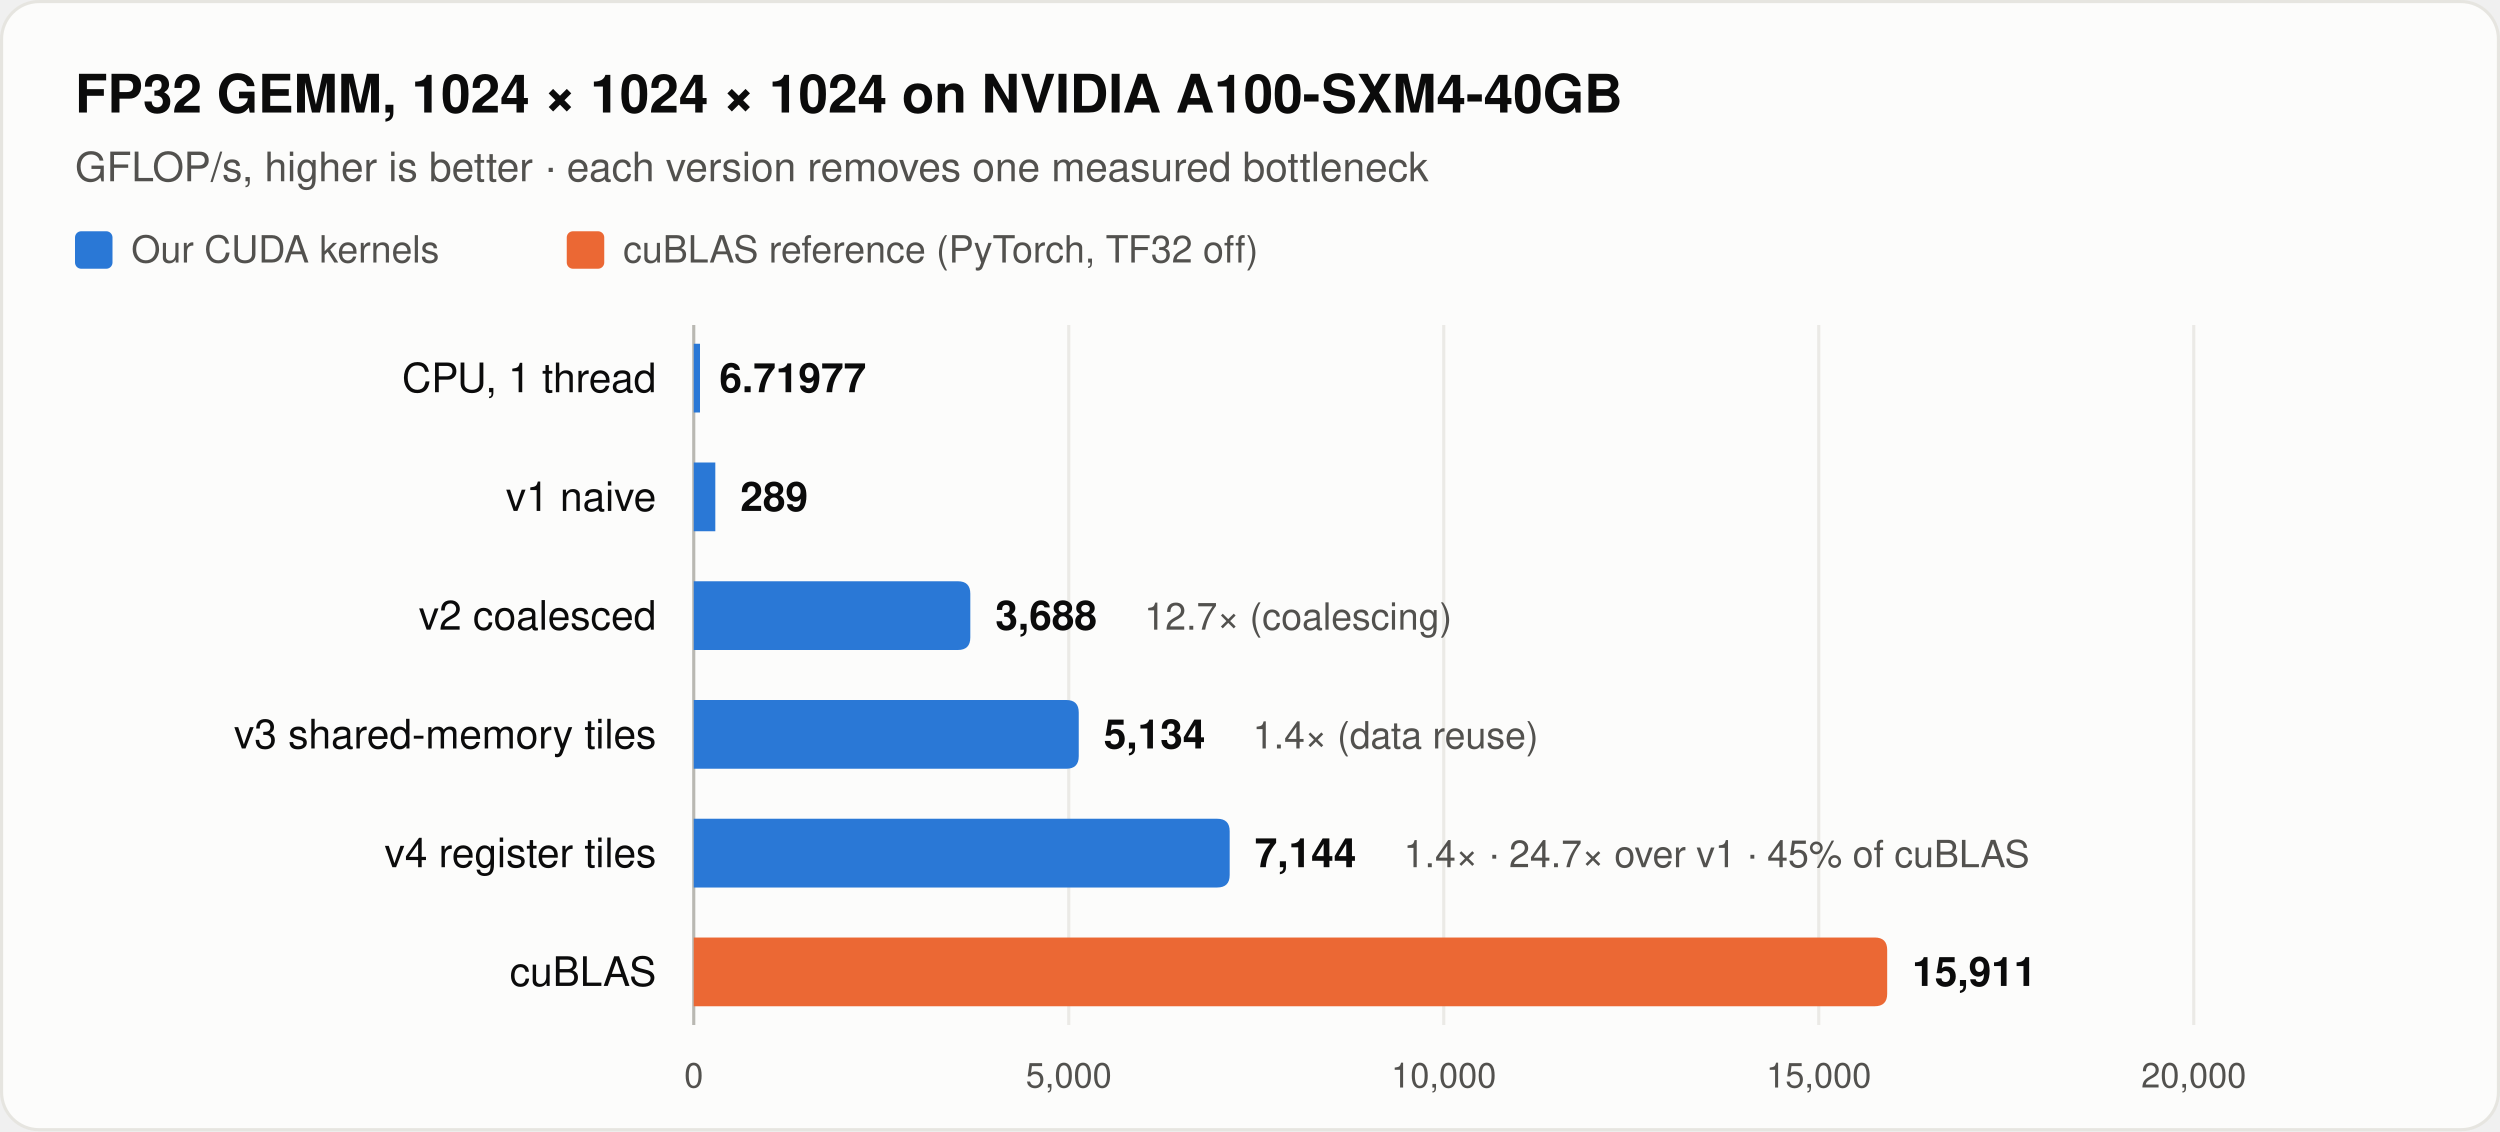
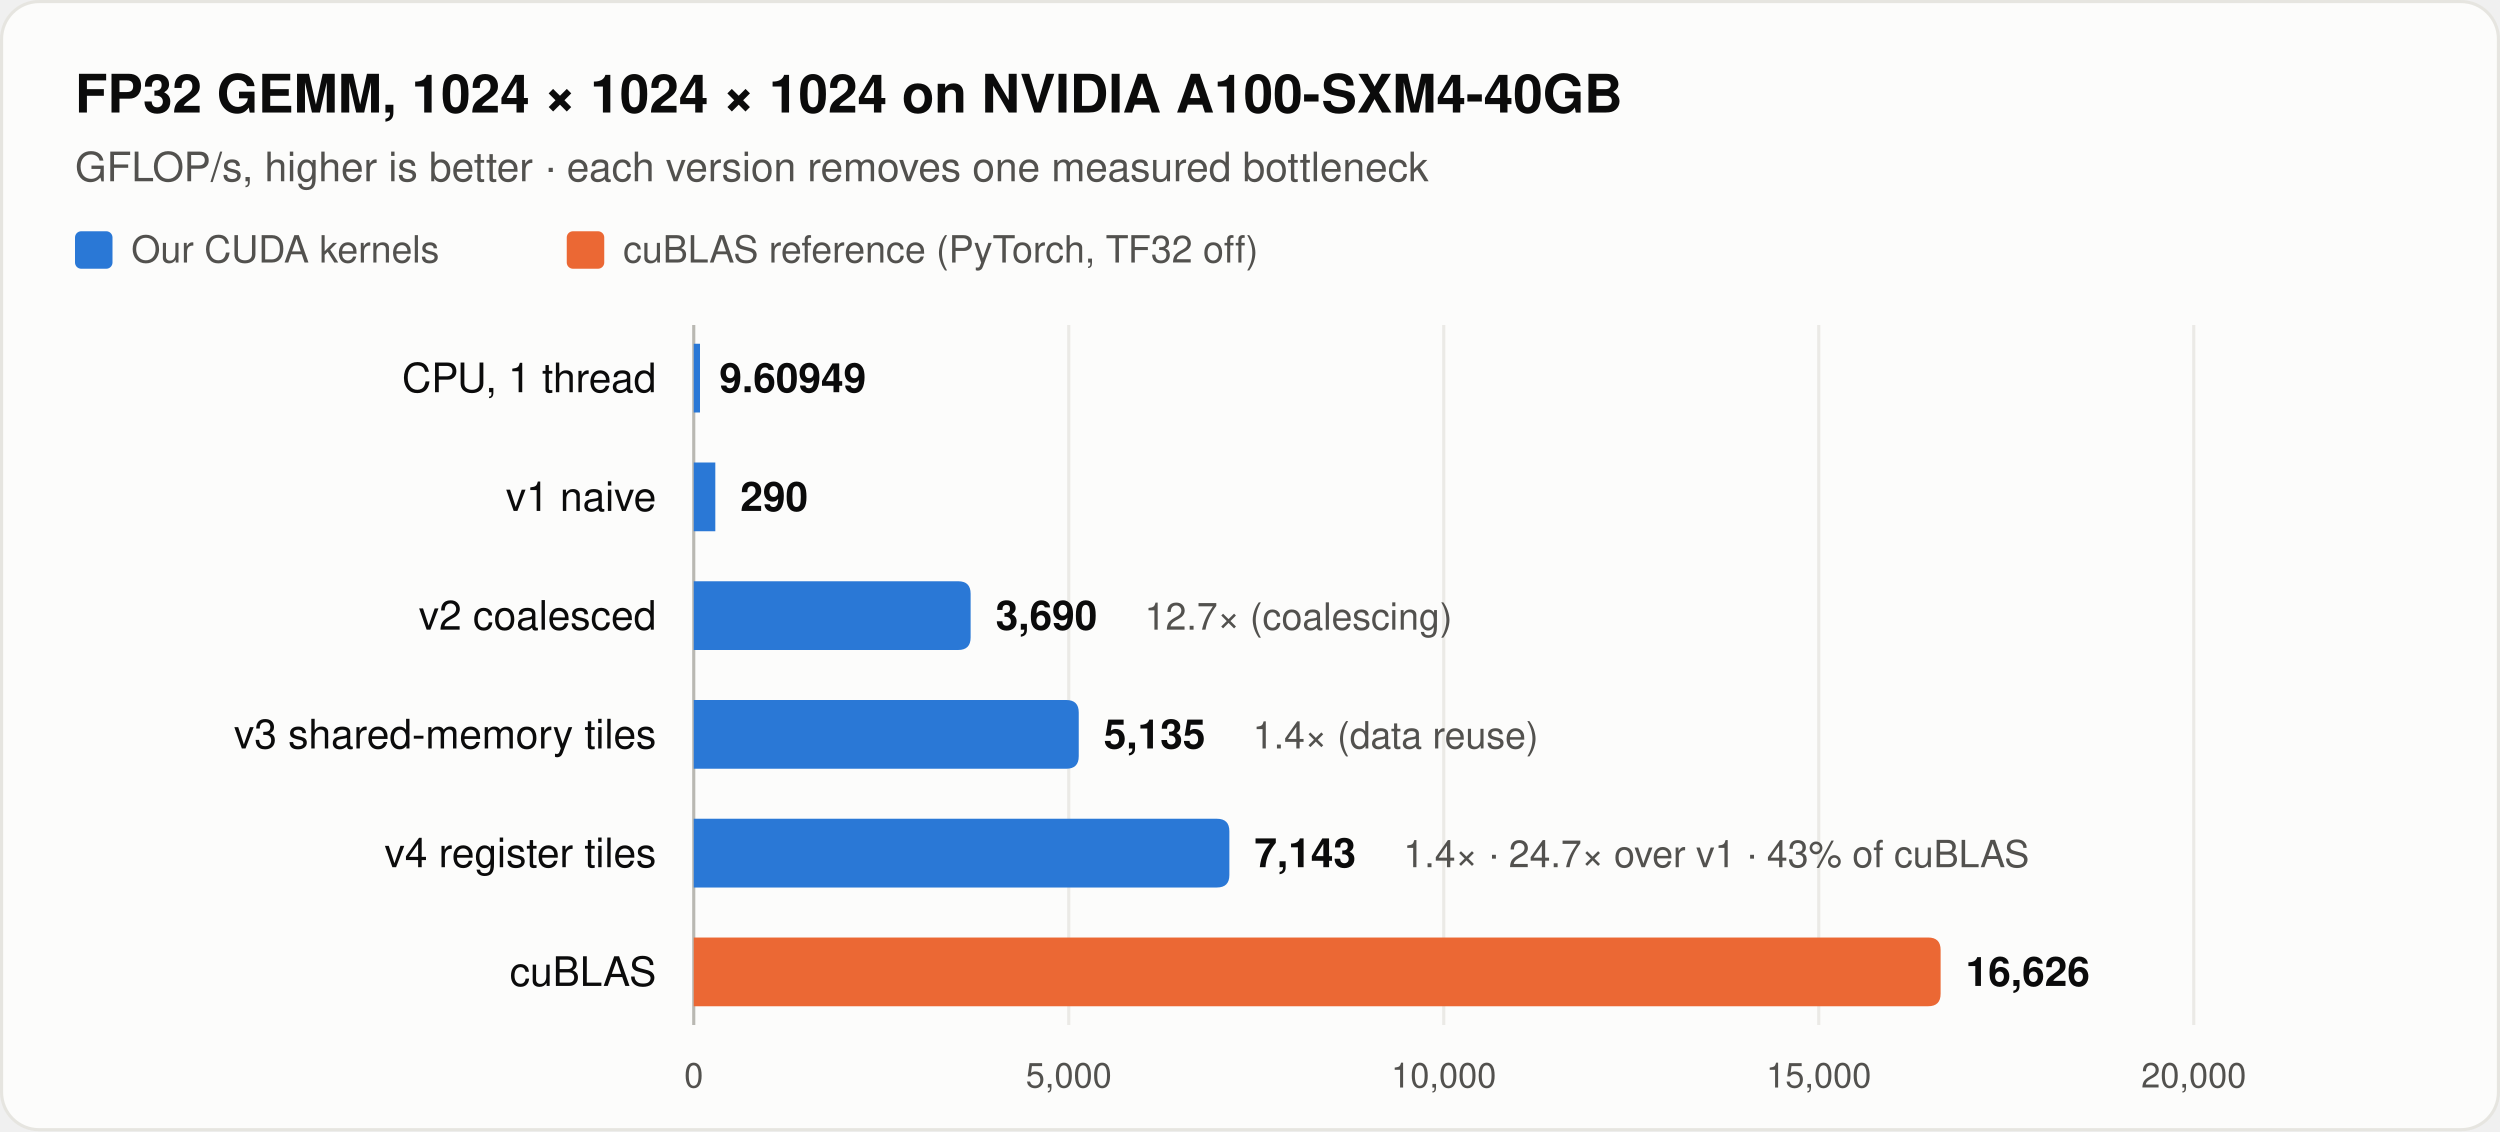
<svg xmlns="http://www.w3.org/2000/svg" width="800" height="362" viewBox="0 0 800 362" role="img" aria-labelledby="t d">
  <style>
    .title { font: 600 17px -apple-system, BlinkMacSystemFont, "Segoe UI", Helvetica, Arial, sans-serif; }
    .sub   { font: 400 13px -apple-system, BlinkMacSystemFont, "Segoe UI", Helvetica, Arial, sans-serif; }
    .label { font: 500 13px -apple-system, BlinkMacSystemFont, "Segoe UI", Helvetica, Arial, sans-serif; }
    .value { font: 600 13px -apple-system, BlinkMacSystemFont, "Segoe UI", Helvetica, Arial, sans-serif; font-variant-numeric: tabular-nums; }
    .note  { font: 400 12px -apple-system, BlinkMacSystemFont, "Segoe UI", Helvetica, Arial, sans-serif; }
    .tick  { font: 400 11px -apple-system, BlinkMacSystemFont, "Segoe UI", Helvetica, Arial, sans-serif; font-variant-numeric: tabular-nums; }
    .grid, .base, .ref, .mark { stroke-width: 1; fill: none; }
    .ref { stroke-dasharray: 4 3; }
    .mark { stroke-width: 2; }
    .line { fill: none; stroke-width: 2; stroke-linejoin: round; stroke-linecap: round; }
    .ring { stroke-width: 2; }
    .bg { fill: #fcfcfb; stroke: #e6e5e0; }
    .title, .label, .value { fill: #0b0b0b; }
    .sub, .note, .tick { fill: #52514e; }
    .grid { stroke: #ebeae6; }
    .base { stroke: #b9b8b2; }
    .ref { stroke: #52514e; }
    .mark { stroke: #0b0b0b; }
    .s1 { fill: #2a78d6; } .s2 { fill: #eb6834; } .s3 { fill: #1baf7a; }
    .l1 { stroke: #2a78d6; } .l2 { stroke: #eb6834; } .l3 { stroke: #1baf7a; }
    .ring { stroke: #fcfcfb; }
    @media (prefers-color-scheme: dark) {
    .bg { fill: #1a1a19; stroke: #333331; }
    .title, .label, .value { fill: #ffffff; }
    .sub, .note, .tick { fill: #c3c2b7; }
    .grid { stroke: #2e2e2c; }
    .base { stroke: #5c5b57; }
    .ref { stroke: #c3c2b7; }
    .mark { stroke: #ffffff; }
    .s1 { fill: #3987e5; } .s2 { fill: #d95926; } .s3 { fill: #199e70; }
    .l1 { stroke: #3987e5; } .l2 { stroke: #d95926; } .l3 { stroke: #199e70; }
    .ring { stroke: #1a1a19; }
    }
  </style>
  <rect class="bg" x="0.5" y="0.5" width="799" height="361" rx="12" />
  <text class="title" x="24" y="36">FP32 GEMM, 1024 × 1024 × 1024 on NVIDIA A100-SXM4-40GB</text>
  <text class="sub" x="24" y="58">GFLOP/s, higher is better · each version removes one measured bottleneck</text>
  <rect class="s1" x="24" y="74" width="12" height="12" rx="2" />
  <text class="note" x="42" y="84">Our CUDA kernels</text>
  <rect class="s2" x="181.36" y="74" width="12" height="12" rx="2" />
  <text class="note" x="199.4" y="84">cuBLAS reference (PyTorch, TF32 off)</text>
  <line class="base" x1="222" y1="104" x2="222" y2="328" />
  <text class="tick" x="222" y="348" text-anchor="middle">0</text>
  <line class="grid" x1="342" y1="104" x2="342" y2="328" />
  <text class="tick" x="342" y="348" text-anchor="middle">5,000</text>
  <line class="grid" x1="462" y1="104" x2="462" y2="328" />
  <text class="tick" x="462" y="348" text-anchor="middle">10,000</text>
  <line class="grid" x1="582" y1="104" x2="582" y2="328" />
  <text class="tick" x="582" y="348" text-anchor="middle">15,000</text>
  <line class="grid" x1="702" y1="104" x2="702" y2="328" />
  <text class="tick" x="702" y="348" text-anchor="middle">20,000</text>
  <text class="label" x="210" y="125.5" text-anchor="end">CPU, 1 thread</text>
  <rect class="s1" x="222" y="110" width="2" height="22" />
-   <text class="value" x="230.2" y="125.5">6.71977</text>
+   <text class="value" x="230.2" y="125.5">9.60949</text>
  <text class="label" x="210" y="163.5" text-anchor="end">v1 naive</text>
  <rect class="s1" x="222" y="148" width="6.9" height="22" />
-   <text class="value" x="236.9" y="163.5">289</text>
+   <text class="value" x="236.9" y="163.5">290</text>
  <text class="label" x="210" y="201.5" text-anchor="end">v2 coalesced</text>
-   <path class="s1" d="M222 186 H306.5 Q310.5 186 310.5 190 V204 Q310.5 208 306.5 208 H222 Z" />
-   <text class="value" x="318.5" y="201.5">3,688</text>
-   <text class="note" x="366.2" y="201.5">12.7× (coalescing)</text>
+   <path class="s1" d="M222 186 H306.6 Q310.6 186 310.6 190 V204 Q310.6 208 306.6 208 H222 Z" />
+   <text class="value" x="318.6" y="201.5">3,690</text>
+   <text class="note" x="366.3" y="201.5">12.7× (coalescing)</text>
  <text class="label" x="210" y="239.5" text-anchor="end">v3 shared-memory tiles</text>
  <path class="s1" d="M222 224 H341.2 Q345.2 224 345.2 228 V242 Q345.2 246 341.2 246 H222 Z" />
-   <text class="value" x="353.2" y="239.5">5,134</text>
+   <text class="value" x="353.2" y="239.5">5,135</text>
  <text class="note" x="400.9" y="239.5">1.4× (data reuse)</text>
  <text class="label" x="210" y="277.5" text-anchor="end">v4 register tiles</text>
-   <path class="s1" d="M222 262 H389.5 Q393.5 262 393.5 266 V280 Q393.5 284 389.5 284 H222 Z" />
-   <text class="value" x="401.5" y="277.5">7,144</text>
-   <text class="note" x="449.2" y="277.5">1.4× · 24.7× over v1 · 45% of cuBLAS</text>
+   <path class="s1" d="M222 262 H389.4 Q393.4 262 393.4 266 V280 Q393.4 284 389.4 284 H222 Z" />
+   <text class="value" x="401.4" y="277.5">7,143</text>
+   <text class="note" x="449.1" y="277.5">1.4× · 24.7× over v1 · 43% of cuBLAS</text>
  <text class="label" x="210" y="315.5" text-anchor="end">cuBLAS</text>
-   <path class="s2" d="M222 300 H599.9 Q603.9 300 603.9 304 V318 Q603.9 322 599.9 322 H222 Z" />
-   <text class="value" x="611.9" y="315.5">15,911</text>
+   <path class="s2" d="M222 300 H617 Q621 300 621 304 V318 Q621 322 617 322 H222 Z" />
+   <text class="value" x="629" y="315.5">16,626</text>
</svg>
